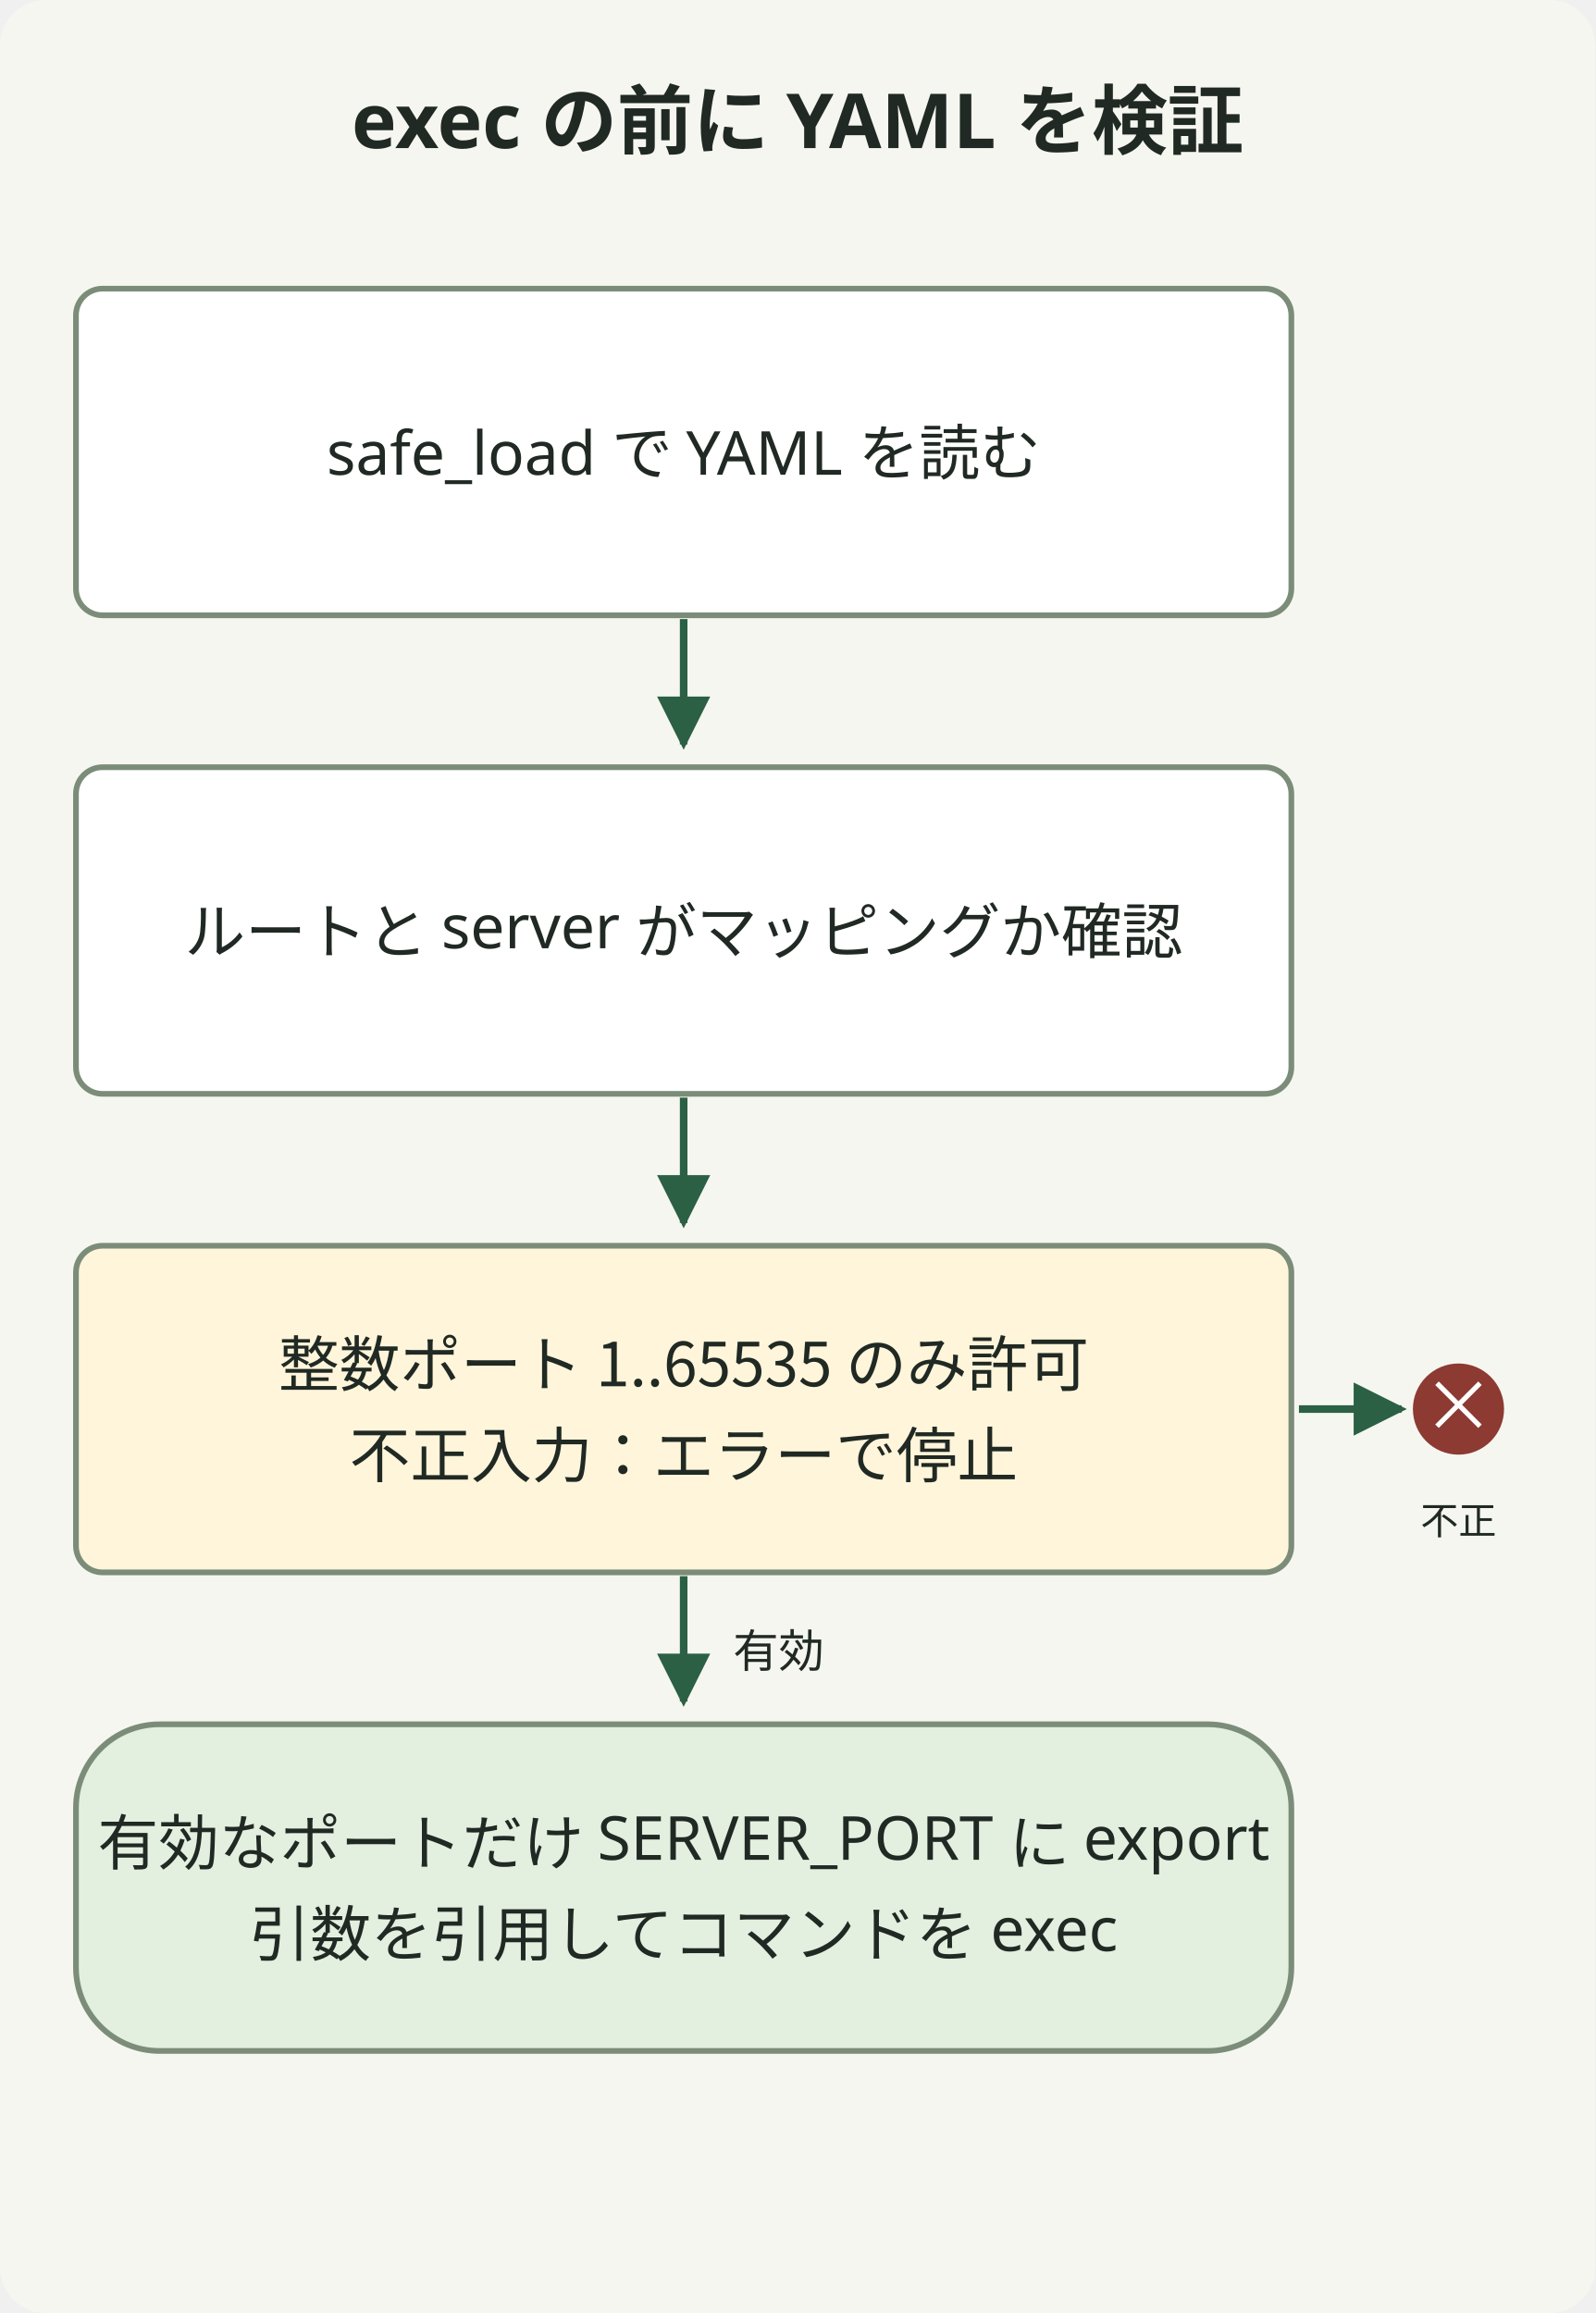
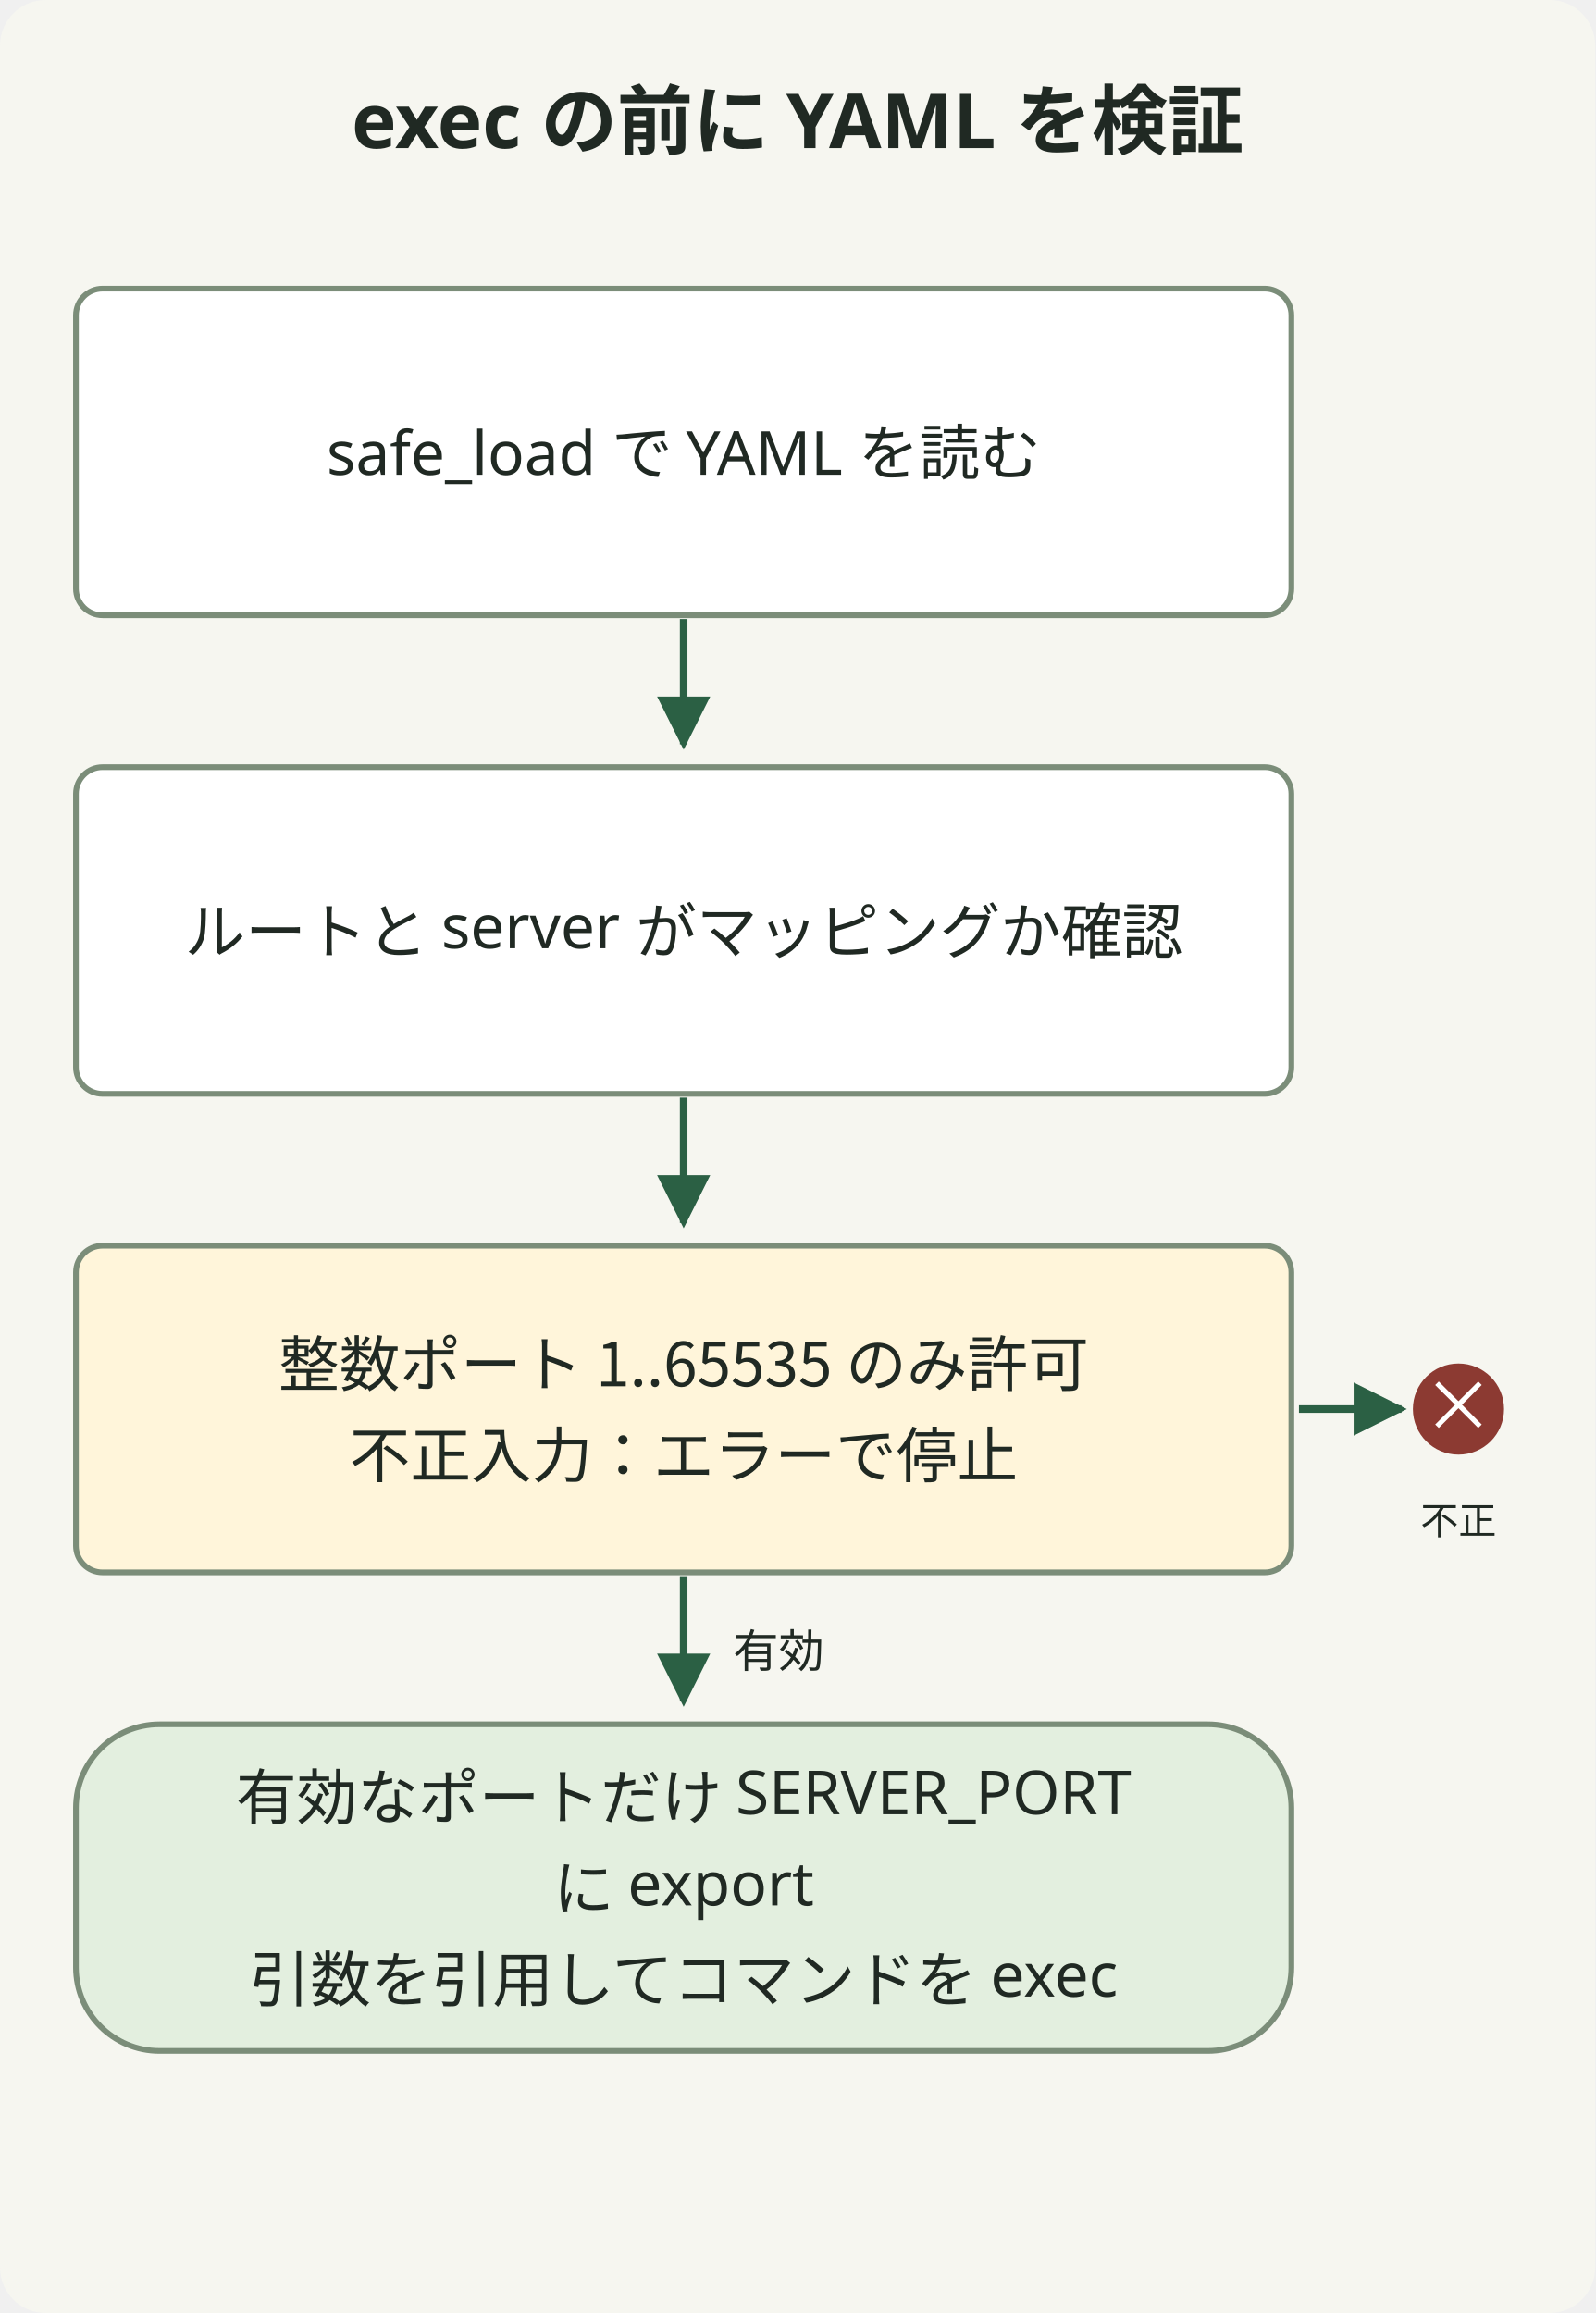
<svg xmlns="http://www.w3.org/2000/svg" viewBox="0 0 420 609" width="420" height="609" role="img" aria-labelledby="title description" xml:lang="ja">
  <defs>
    <marker id="arrow" viewBox="0 0 10 10" refX="9" refY="5" markerWidth="7" markerHeight="7" orient="auto-start-reverse">
      <path d="M 0 0 L 10 5 L 0 10 z" fill="#2b6044" />
    </marker>
  </defs>
  <rect width="100%" height="100%" rx="12" fill="#f6f6f0" />
  <g font-family="system-ui,sans-serif" fill="#202923">
    <text x="210" y="39" text-anchor="middle" font-size="20" font-weight="650">exec の前に YAML を検証</text>
    <rect x="20" y="76" width="320" height="86" rx="7" fill="#ffffff" stroke="#7b8d79" stroke-width="1.5" />
    <text x="180" y="125" text-anchor="middle" font-size="16">safe_load で YAML を読む</text>
    <path d="M 180 163 V 196" fill="none" stroke="#2b6044" stroke-width="2" marker-end="url(#arrow)" />
    <rect x="20" y="202" width="320" height="86" rx="7" fill="#ffffff" stroke="#7b8d79" stroke-width="1.5" />
    <text x="180" y="251" text-anchor="middle" font-size="16">ルートと server がマッピングか確認</text>
    <path d="M 180 289 V 322" fill="none" stroke="#2b6044" stroke-width="2" marker-end="url(#arrow)" />
    <rect x="20" y="328" width="320" height="86" rx="7" fill="#fff5da" stroke="#7b8d79" stroke-width="1.5" />
    <text x="180" y="365" text-anchor="middle" font-size="16">整数ポート 1..65535 のみ許可</text>
    <text x="180" y="389" text-anchor="middle" font-size="16">不正入力：エラーで停止</text>
    <path d="M 342 371 H 369" fill="none" stroke="#2b6044" stroke-width="2" marker-end="url(#arrow)" />
    <circle cx="384" cy="371" r="12" fill="#8c3a32" />
    <text x="384" y="377" text-anchor="middle" font-size="19" fill="white">×</text>
    <text x="384" y="404" text-anchor="middle" font-size="10">不正</text>
    <text x="193" y="439" font-size="12">有効</text>
    <path d="M 180 415 V 448" fill="none" stroke="#2b6044" stroke-width="2" marker-end="url(#arrow)" />
    <rect x="20" y="454" width="320" height="86" rx="22" fill="#e3efdf" stroke="#7b8d79" stroke-width="1.5" />
-     <text x="180" y="491" text-anchor="middle" font-size="16">有効なポートだけ SERVER_PORT に export</text>
-     <text x="180" y="515" text-anchor="middle" font-size="16">引数を引用してコマンドを exec</text>
+     <text x="180" y="479" text-anchor="middle" font-size="16">有効なポートだけ SERVER_PORT</text>
+     <text x="180" y="503" text-anchor="middle" font-size="16">に export</text>
+     <text x="180" y="527" text-anchor="middle" font-size="16">引数を引用してコマンドを exec</text>
  </g>
</svg>
